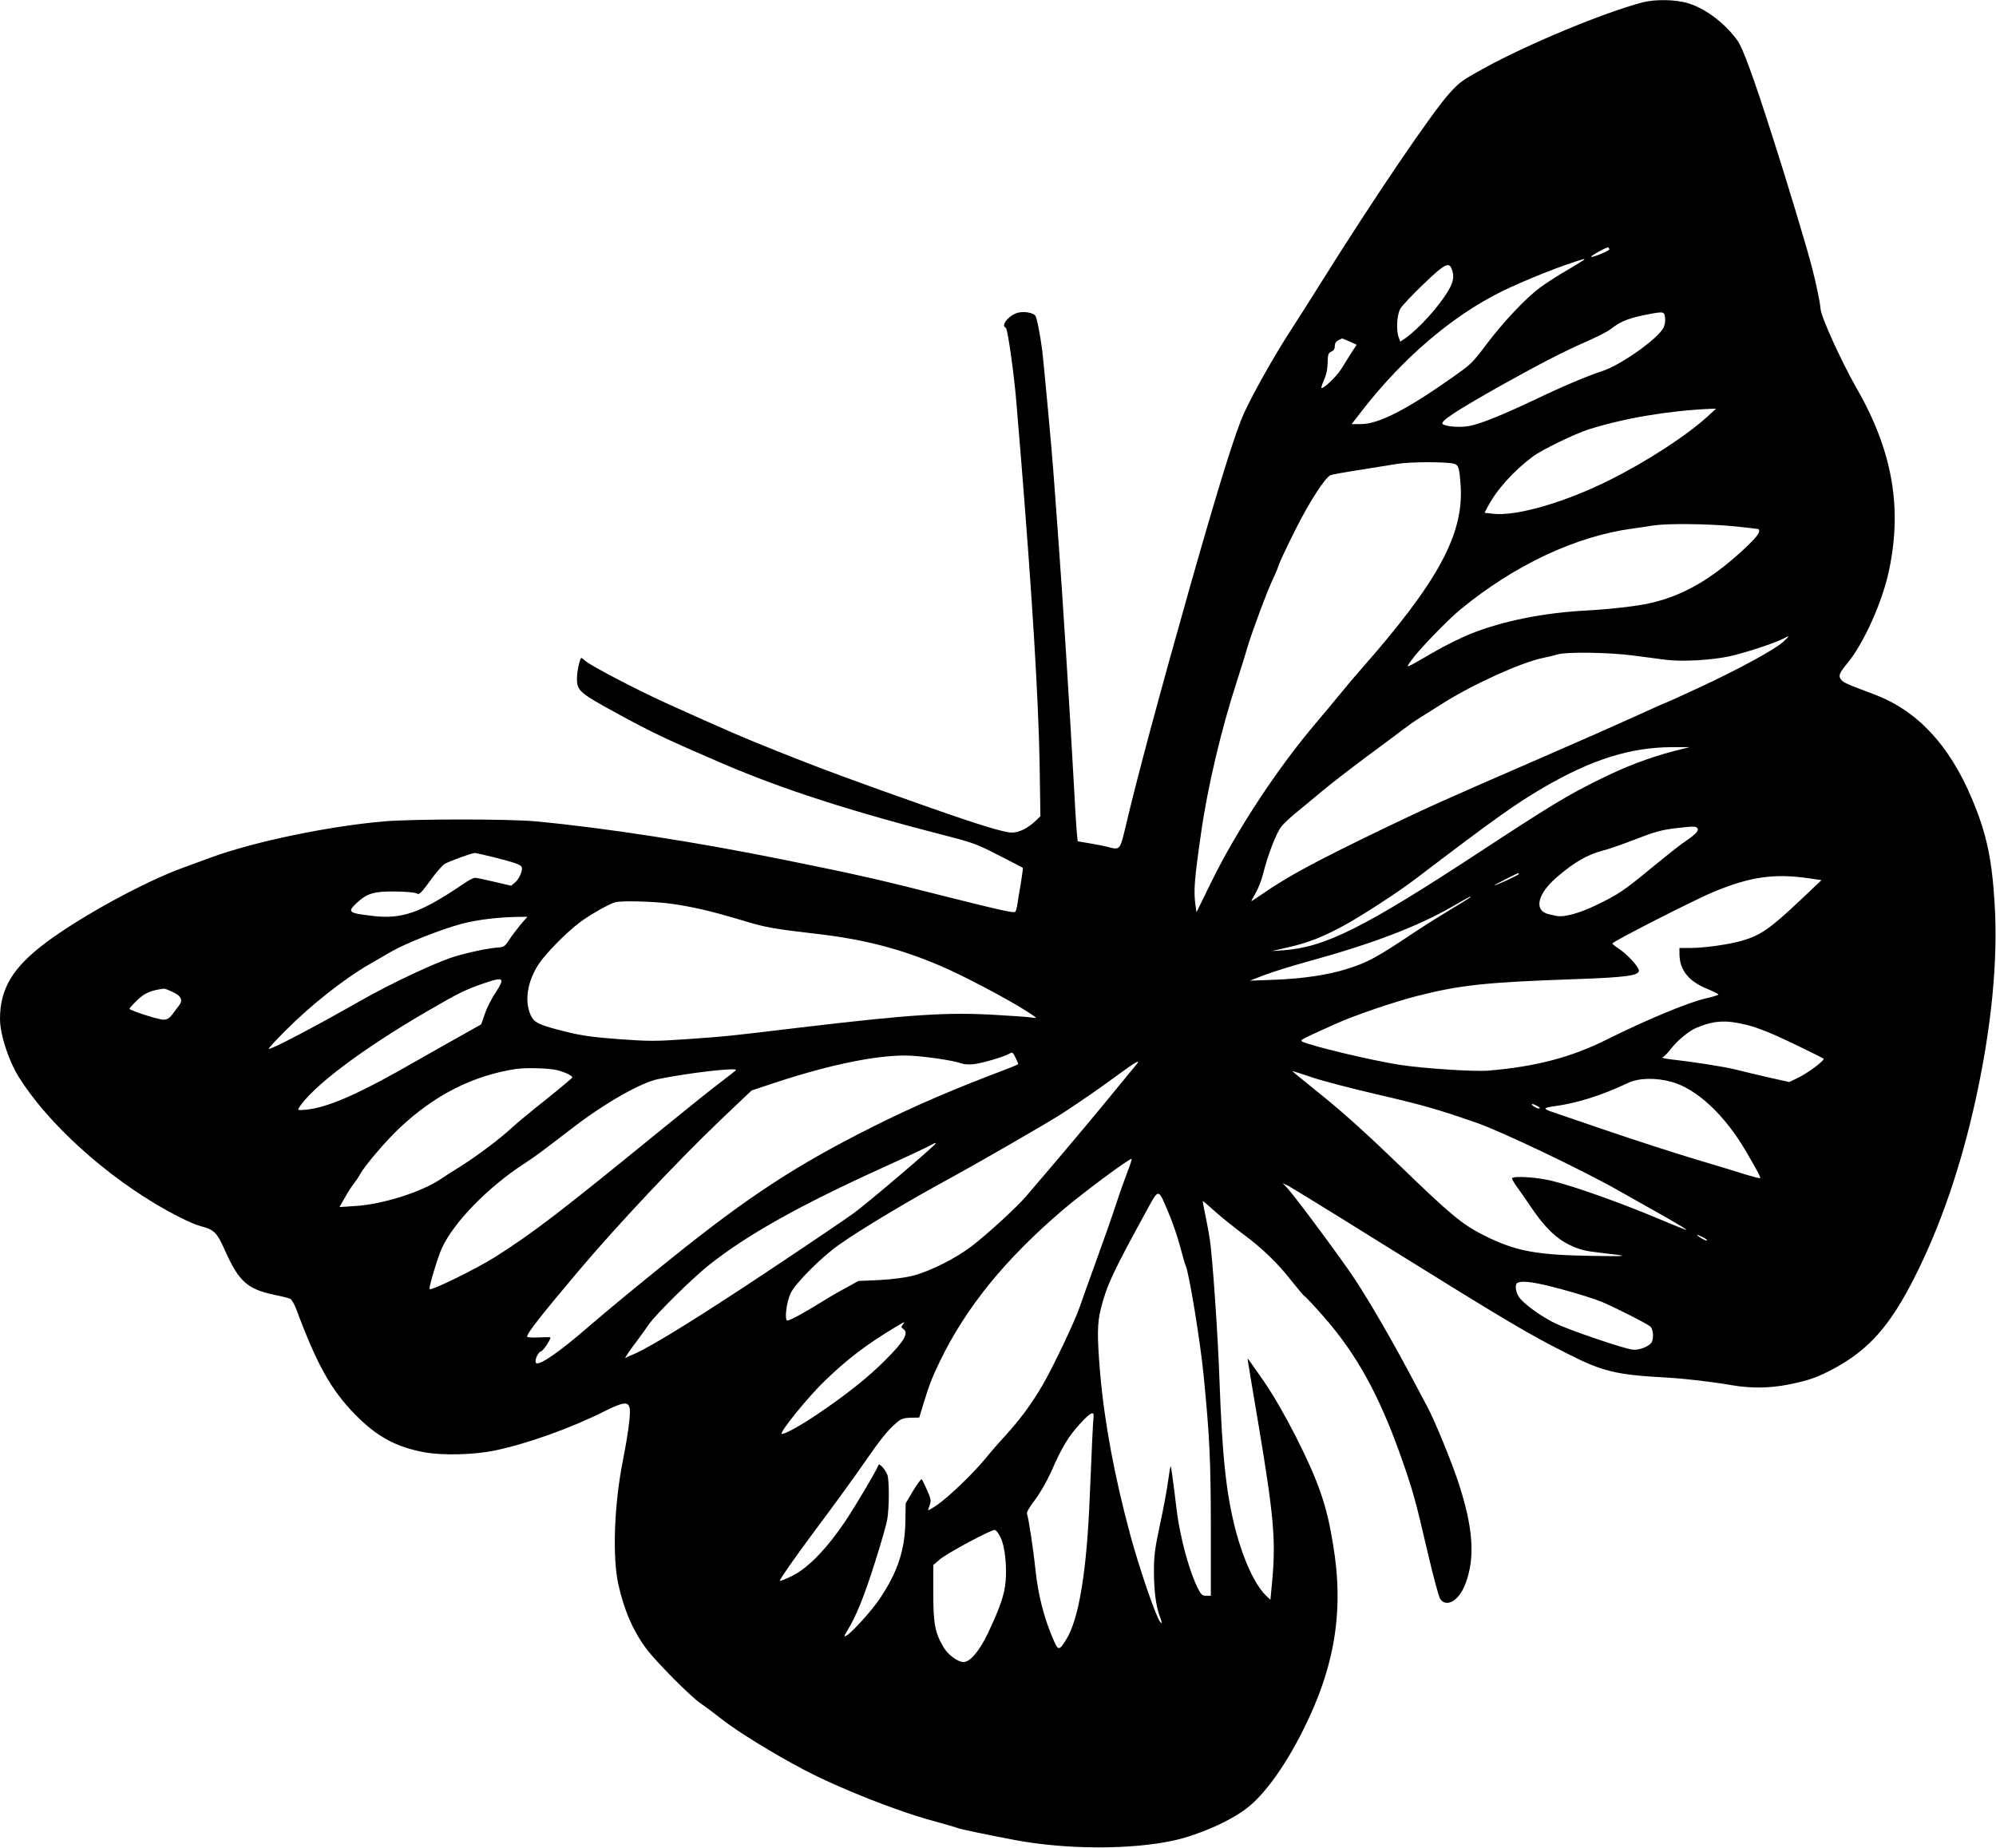
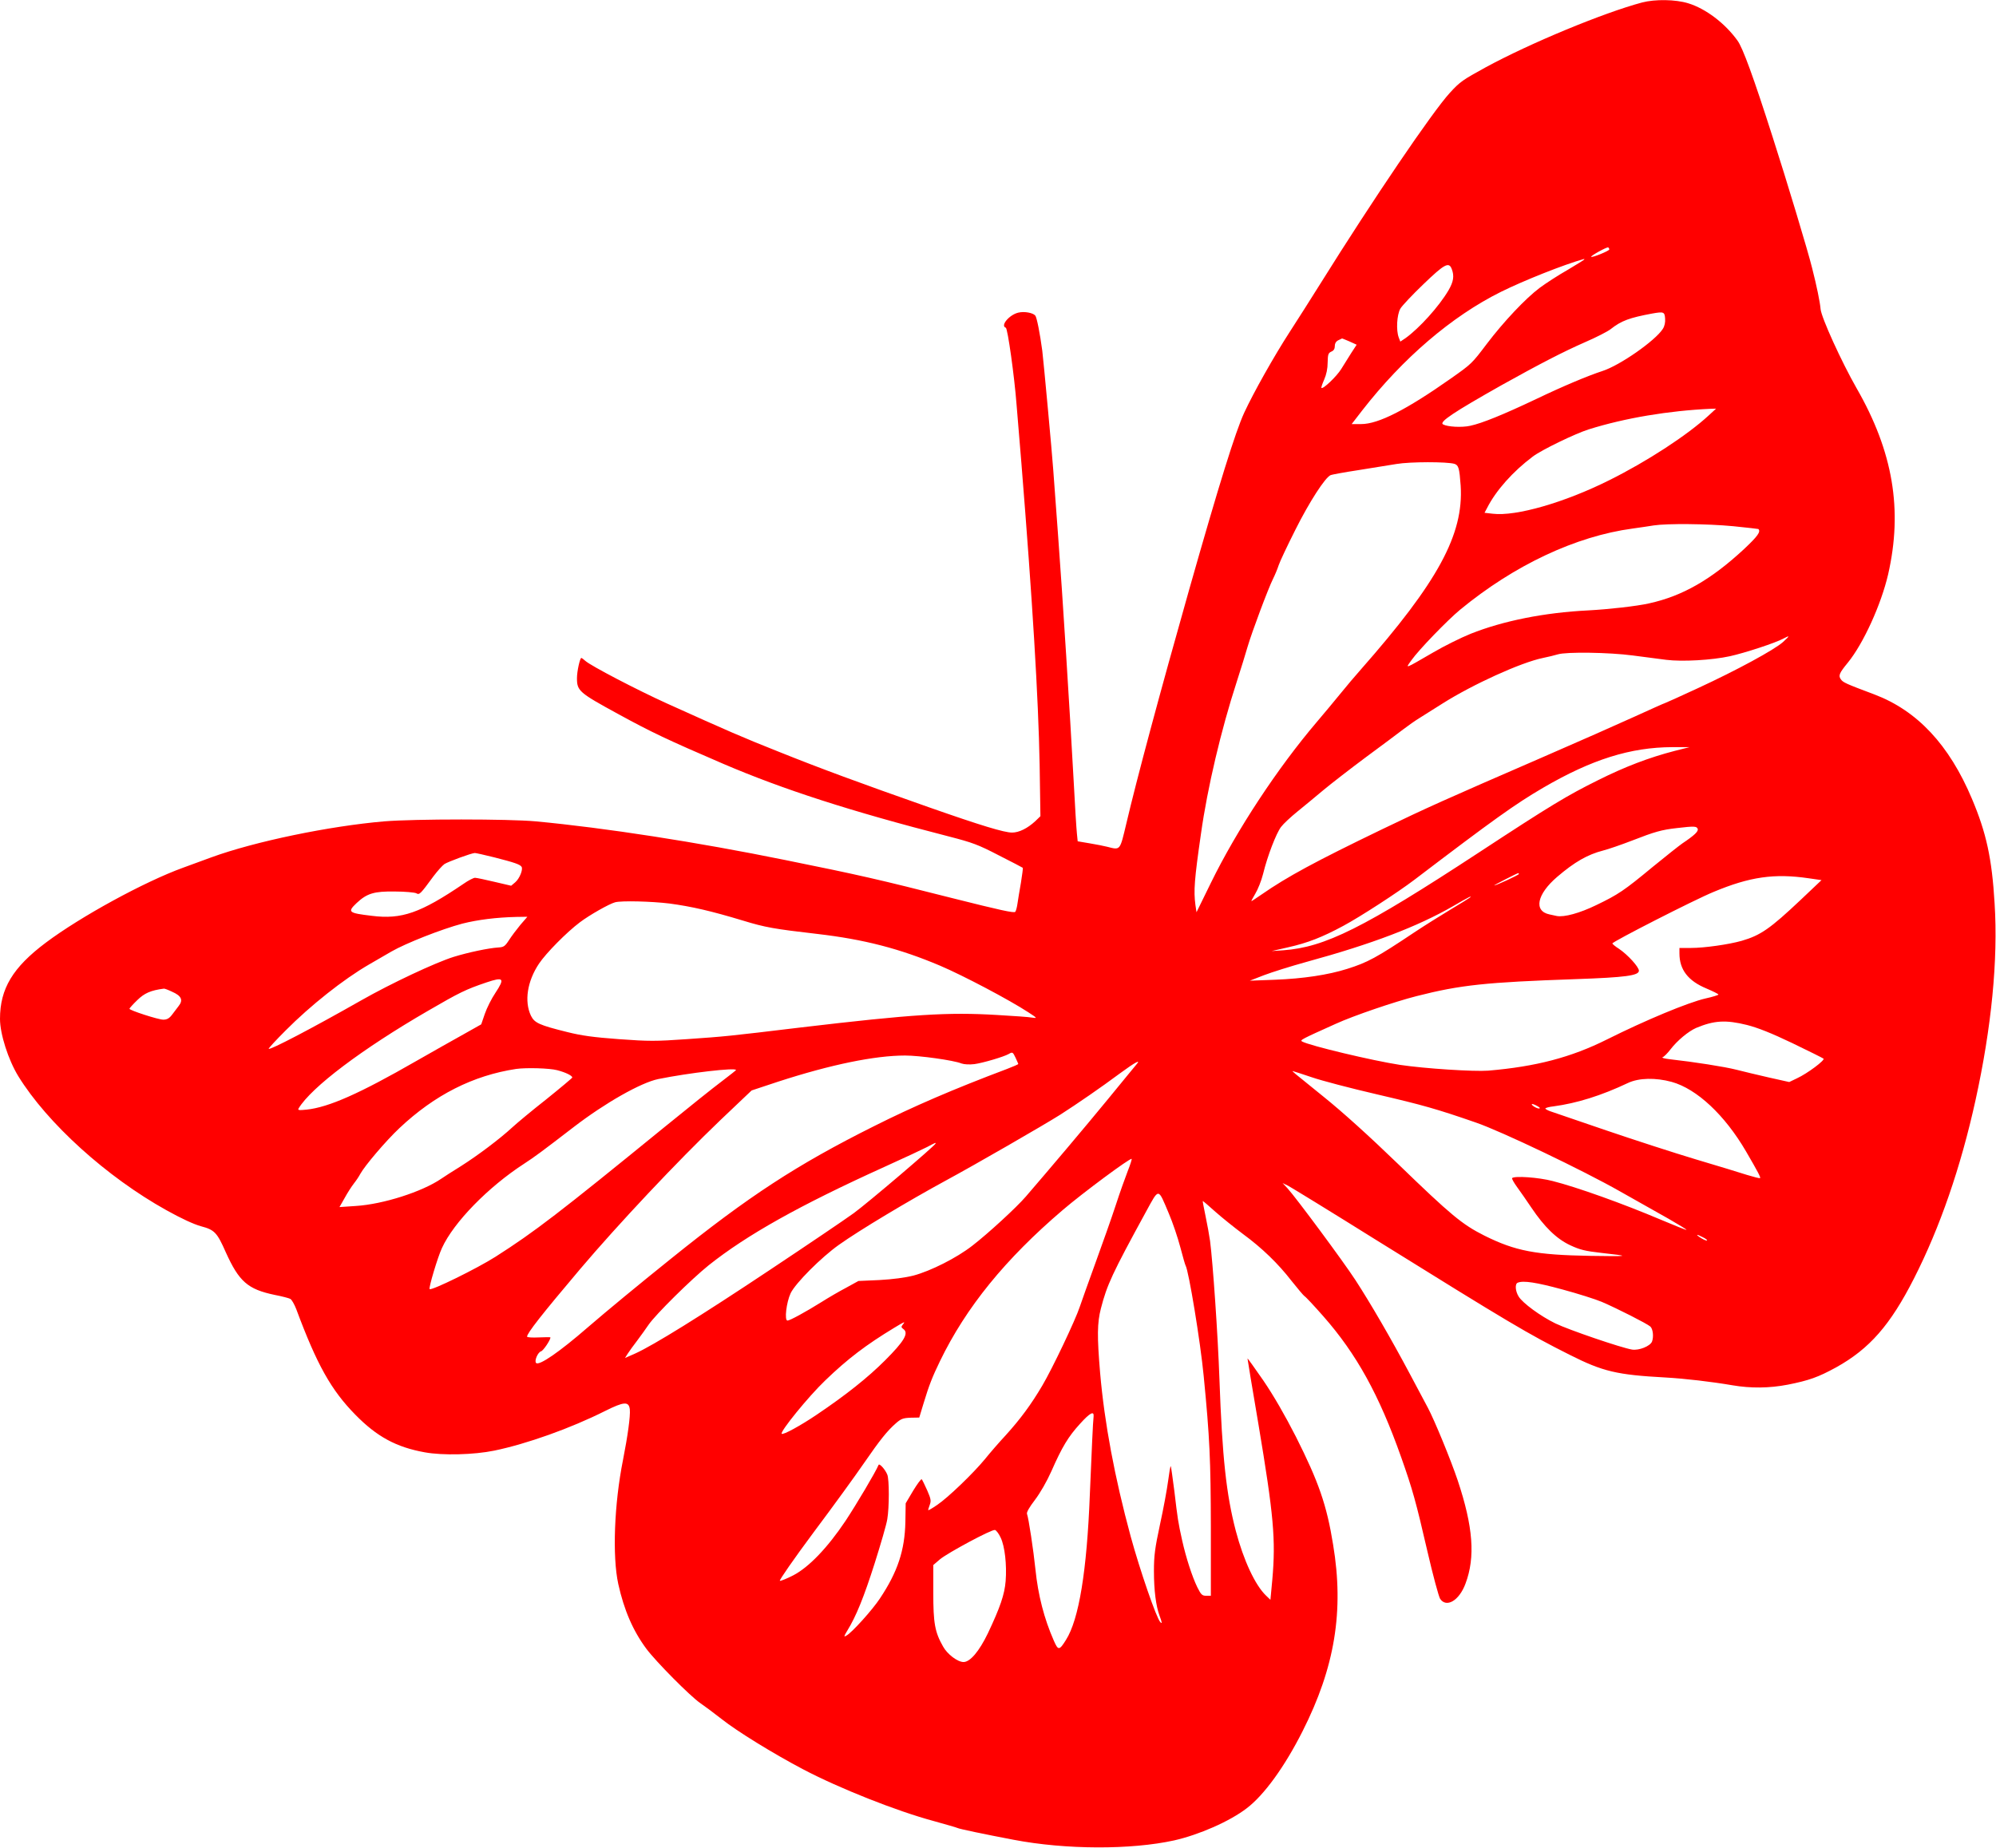
<svg xmlns="http://www.w3.org/2000/svg" version="1.0" width="1280pt" height="1185pt" viewBox="0 0 1280 1185" preserveAspectRatio="xMidYMid meet">
-   <g transform="translate(0,1185) scale(0.1,-0.1)" fill="#000000" stroke="none">
+   <g transform="translate(0,1185) scale(0.1,-0.1)" fill="#FF0000" stroke="none">
    <path d="M10530 11834 c-250 -67 -720 -262 -1003 -416 -146 -80 -164 -92 -229 -163 -112 -122 -492 -682 -831 -1225 -60 -96 -149 -236 -197 -310 -99 -153 -232 -389 -291 -517 -56 -121 -161 -458 -354 -1138 -187 -660 -336 -1215 -402 -1497 -42 -176 -37 -171 -123 -149 -19 5 -70 15 -112 22 l-77 13 -5 50 c-3 28 -13 182 -21 341 -23 422 -71 1189 -100 1575 -14 184 -27 373 -31 420 -7 102 -62 696 -70 760 -15 112 -35 214 -45 226 -15 18 -70 28 -108 19 -58 -13 -118 -84 -81 -97 12 -4 55 -310 69 -493 6 -71 20 -240 31 -375 71 -882 109 -1504 117 -1935 l5 -330 -33 -32 c-50 -46 -104 -73 -149 -73 -50 0 -199 45 -535 163 -444 156 -696 249 -960 355 -239 95 -319 130 -718 310 -192 87 -489 242 -523 273 -11 10 -23 19 -26 19 -9 0 -28 -86 -28 -129 0 -82 12 -93 265 -231 210 -115 313 -164 673 -319 383 -164 815 -304 1447 -466 151 -39 187 -52 320 -121 83 -42 152 -78 154 -80 2 -2 -4 -45 -12 -96 -9 -51 -19 -111 -22 -133 -3 -22 -9 -46 -14 -53 -6 -10 -100 11 -402 87 -473 120 -594 148 -1074 245 -566 115 -1152 206 -1600 248 -174 16 -775 16 -970 0 -352 -30 -831 -129 -1110 -231 -44 -16 -125 -46 -180 -66 -249 -90 -660 -315 -881 -481 -212 -159 -294 -295 -294 -489 0 -97 53 -262 117 -367 186 -302 567 -647 950 -860 95 -53 175 -90 222 -103 87 -23 103 -40 159 -167 85 -188 141 -237 312 -273 47 -9 93 -21 102 -26 9 -5 26 -35 38 -66 132 -355 223 -518 378 -676 139 -142 263 -209 446 -242 114 -21 315 -16 446 11 208 43 489 143 710 254 122 61 153 63 159 10 4 -43 -13 -167 -44 -325 -56 -280 -69 -617 -30 -795 37 -167 94 -299 180 -415 62 -83 281 -304 345 -348 25 -17 87 -63 138 -103 98 -78 332 -222 522 -322 232 -122 600 -268 838 -332 78 -22 146 -41 151 -44 9 -6 177 -41 361 -76 334 -64 753 -65 1030 -4 159 36 356 122 465 206 111 84 243 266 358 494 207 409 267 771 196 1197 -41 255 -93 403 -239 693 -70 137 -142 262 -208 359 -56 81 -102 145 -102 142 0 -4 31 -193 70 -421 98 -586 112 -740 89 -999 l-12 -128 -28 27 c-70 67 -144 226 -194 415 -61 233 -87 471 -105 974 -10 285 -42 745 -60 885 -5 36 -18 108 -29 160 -11 52 -19 96 -18 97 1 1 38 -30 82 -70 44 -39 123 -102 175 -141 124 -91 226 -190 312 -301 39 -49 76 -93 83 -98 8 -4 62 -62 121 -129 213 -242 358 -504 500 -906 72 -204 93 -278 168 -603 35 -152 72 -288 81 -303 40 -61 123 -12 163 97 64 170 49 365 -50 662 -44 131 -150 389 -192 467 -13 24 -65 122 -116 218 -117 220 -251 451 -348 600 -78 120 -382 530 -436 589 l-31 33 35 -17 c19 -10 274 -166 565 -348 854 -531 973 -602 1240 -736 214 -108 303 -129 615 -146 125 -7 296 -27 430 -50 117 -20 236 -19 355 4 136 27 195 48 310 111 214 119 347 271 499 570 166 326 300 713 395 1145 102 464 145 899 122 1261 -17 288 -53 452 -145 670 -146 347 -351 566 -626 670 -184 69 -201 77 -215 97 -17 24 -10 40 45 107 100 123 213 372 258 565 95 415 32 788 -202 1195 -97 170 -226 453 -231 508 -3 41 -25 149 -54 262 -26 107 -165 567 -253 840 -123 385 -192 574 -226 620 -80 111 -204 205 -316 239 -81 25 -212 27 -296 5z m-210 -1584 c0 -9 -110 -54 -116 -47 -6 5 100 64 109 60 4 -2 7 -8 7 -13z m-160 -64 c0 -2 -48 -32 -107 -67 -60 -34 -140 -86 -179 -115 -91 -68 -232 -218 -339 -359 -96 -127 -98 -129 -230 -222 -287 -202 -466 -293 -576 -293 l-61 0 68 88 c260 334 573 603 889 760 143 71 403 175 533 211 1 1 2 -1 2 -3z m-850 -62 c17 -44 11 -81 -21 -136 -61 -104 -188 -244 -276 -307 l-33 -22 -10 26 c-18 47 -12 146 10 185 11 19 78 90 148 157 135 130 164 146 182 97z m1368 -317 c2 -24 -3 -49 -15 -67 -48 -75 -275 -234 -388 -270 -92 -30 -252 -97 -425 -180 -209 -99 -346 -155 -422 -171 -54 -12 -145 -7 -174 9 -27 15 66 77 376 252 244 136 395 214 534 275 72 31 146 69 165 84 68 54 121 73 266 100 74 13 80 11 83 -32z m-2024 -147 l46 -21 -34 -52 c-18 -29 -47 -75 -65 -104 -30 -48 -117 -131 -127 -121 -2 3 6 27 18 54 14 32 22 70 22 109 1 52 4 61 24 70 15 6 22 18 22 36 0 17 8 30 23 37 12 6 23 11 23 11 1 1 22 -8 48 -19z m2302 -476 c-137 -126 -393 -293 -636 -414 -286 -143 -598 -233 -747 -215 l-53 6 17 32 c57 112 166 234 293 329 55 42 272 147 358 174 232 73 514 120 782 132 l35 1 -49 -45z m-1629 -309 c27 -9 32 -28 40 -140 20 -313 -146 -618 -641 -1180 -34 -38 -93 -108 -131 -155 -38 -47 -106 -128 -150 -180 -253 -297 -514 -694 -680 -1033 l-92 -188 -7 47 c-12 91 -7 161 36 459 41 292 129 665 228 969 27 83 58 185 70 226 28 96 133 376 164 438 13 26 29 65 36 87 7 22 55 124 107 227 89 178 192 338 227 351 8 3 86 18 173 31 87 14 199 32 248 40 89 15 324 15 372 1z m1788 -400 c87 -9 160 -17 161 -18 17 -17 -4 -46 -91 -128 -211 -196 -395 -302 -610 -349 -79 -18 -259 -38 -390 -45 -281 -14 -546 -67 -754 -150 -62 -25 -169 -78 -239 -119 -190 -110 -181 -107 -141 -51 47 67 231 257 312 324 347 286 742 472 1107 521 47 7 108 15 135 20 85 13 342 11 510 -5z m319 -743 c-56 -50 -295 -180 -546 -296 -114 -53 -210 -96 -212 -96 -3 0 -90 -39 -193 -86 -103 -47 -372 -166 -598 -264 -629 -273 -729 -318 -1020 -458 -433 -209 -610 -305 -773 -418 -35 -24 -65 -44 -67 -44 -2 0 9 21 25 48 16 26 39 83 50 127 28 115 84 260 115 301 15 20 61 63 103 97 42 34 117 96 167 138 49 41 173 137 275 213 102 75 210 156 240 179 30 23 77 56 105 73 27 17 93 58 146 92 193 122 502 263 644 292 33 7 76 17 95 23 54 17 329 13 480 -7 74 -10 171 -22 215 -28 104 -13 293 -2 408 23 96 21 294 86 343 113 44 23 43 19 -2 -22z m-694 -698 c-166 -43 -320 -102 -490 -187 -200 -99 -306 -163 -768 -466 -737 -483 -986 -607 -1253 -626 l-74 -5 105 24 c125 28 220 65 355 138 108 58 350 215 455 295 506 385 647 486 825 590 312 182 560 260 830 261 l110 0 -95 -24z m147 -500 c6 -16 -20 -41 -99 -94 -20 -14 -105 -81 -188 -149 -186 -154 -222 -178 -363 -246 -107 -52 -206 -79 -254 -70 -10 2 -30 6 -46 10 -103 21 -82 129 49 241 111 95 194 143 295 169 32 8 116 37 186 64 144 56 188 69 288 80 111 13 125 12 132 -5z m-7717 -183 c129 -33 165 -45 175 -61 10 -17 -13 -75 -41 -99 l-26 -22 -107 25 c-59 14 -115 26 -125 26 -9 0 -43 -17 -74 -39 -276 -187 -396 -229 -587 -205 -151 18 -159 24 -98 82 66 62 112 76 245 74 65 0 126 -6 137 -11 21 -12 25 -8 111 109 25 33 56 68 70 78 23 15 172 70 195 71 6 0 62 -12 125 -28z m6570 -107 c0 -6 -147 -74 -158 -73 -6 0 148 79 155 79 2 0 3 -3 3 -6z m1858 -27 l83 -12 -134 -127 c-196 -185 -257 -227 -377 -262 -84 -24 -241 -46 -325 -46 l-75 0 0 -35 c0 -104 55 -176 173 -225 42 -18 77 -35 77 -39 0 -3 -37 -15 -83 -25 -112 -26 -382 -138 -632 -263 -230 -115 -455 -174 -761 -200 -92 -7 -405 13 -566 37 -176 27 -579 123 -628 150 -15 9 -5 14 215 113 116 53 378 142 519 178 282 72 446 89 1021 109 320 11 405 23 405 54 0 24 -71 102 -127 140 -24 15 -43 31 -43 35 0 11 524 279 648 330 234 98 391 120 610 88z m-2173 -125 c-6 -5 -62 -39 -125 -77 -63 -38 -167 -103 -230 -145 -244 -163 -300 -193 -430 -234 -123 -39 -283 -63 -465 -70 l-160 -6 90 35 c50 19 173 58 275 86 420 115 711 226 940 358 99 58 126 71 105 53z m-5132 -37 c142 -19 268 -48 473 -110 141 -43 197 -53 474 -85 302 -35 532 -95 789 -204 148 -63 442 -218 566 -299 57 -37 58 -39 25 -34 -19 4 -120 11 -225 17 -317 19 -540 5 -1260 -80 -465 -56 -485 -58 -731 -75 -200 -14 -242 -14 -435 0 -164 12 -241 23 -329 45 -182 45 -212 59 -235 105 -44 92 -24 222 52 335 45 67 176 200 261 264 62 47 189 119 227 129 43 11 233 6 348 -8z m-956 -137 c-24 -29 -57 -73 -73 -98 -26 -40 -34 -45 -69 -47 -62 -4 -191 -31 -285 -60 -116 -36 -402 -170 -595 -280 -313 -178 -583 -319 -592 -310 -2 3 47 56 109 118 160 161 371 328 533 422 38 22 104 60 145 84 94 54 323 144 455 179 99 25 217 40 348 43 l69 1 -45 -52z m-160 -436 c-25 -37 -55 -97 -68 -135 l-23 -67 -110 -62 c-61 -34 -200 -112 -308 -174 -362 -208 -560 -296 -702 -311 -49 -5 -58 -4 -51 8 81 135 407 381 830 626 203 118 242 137 375 182 110 37 119 27 57 -67z m-2073 7 c59 -26 72 -53 42 -91 -11 -15 -31 -41 -44 -58 -17 -22 -32 -30 -55 -30 -32 0 -217 60 -217 70 0 3 22 28 50 55 46 45 86 63 171 74 4 1 28 -8 53 -20z m10099 -213 c70 -18 154 -51 290 -116 106 -51 196 -96 201 -100 10 -10 -103 -95 -170 -126 l-50 -24 -130 29 c-71 16 -165 39 -209 50 -74 19 -272 50 -425 67 -36 4 -57 10 -48 13 9 3 32 26 51 51 43 56 114 115 164 137 115 48 189 53 326 19z m-4690 -211 c9 -20 17 -37 17 -39 0 -3 -33 -17 -72 -32 -345 -130 -602 -241 -853 -367 -496 -248 -804 -449 -1302 -850 -208 -167 -409 -333 -532 -439 -184 -160 -314 -249 -333 -230 -13 13 11 69 32 75 14 4 60 72 60 89 0 2 -34 2 -75 0 -41 -2 -75 0 -75 5 0 22 93 141 340 433 245 289 622 690 900 956 l200 190 172 57 c336 109 618 167 812 167 92 0 310 -30 362 -51 17 -6 51 -8 83 -4 53 7 189 47 220 65 24 14 26 13 44 -25z m775 -42 c-8 -10 -91 -110 -183 -223 -146 -178 -376 -450 -526 -624 -61 -71 -244 -239 -344 -316 -100 -78 -267 -162 -376 -191 -55 -14 -132 -24 -219 -29 l-135 -6 -80 -44 c-44 -23 -114 -64 -155 -90 -104 -65 -205 -120 -220 -120 -21 0 -7 117 20 175 31 65 197 231 310 311 132 94 446 282 685 412 187 101 629 356 735 423 109 70 259 173 384 266 97 71 135 91 104 56z m-3715 -37 c54 -14 97 -35 97 -47 0 -3 -75 -66 -167 -140 -93 -73 -190 -154 -218 -180 -79 -73 -221 -180 -330 -249 -55 -34 -111 -70 -125 -80 -123 -84 -373 -164 -549 -175 l-104 -7 33 58 c18 33 45 75 60 94 15 19 33 46 40 60 29 53 163 211 251 294 227 214 473 338 749 380 64 9 214 5 263 -8z m1147 1 c0 -2 -42 -35 -92 -73 -51 -38 -216 -170 -368 -294 -676 -551 -832 -671 -1083 -831 -118 -75 -411 -219 -422 -207 -7 7 51 203 79 263 75 165 297 392 527 541 69 45 111 76 319 236 202 155 430 284 541 307 197 40 499 75 499 58z m3691 -46 c63 -22 251 -71 419 -110 296 -69 384 -94 635 -181 163 -56 686 -306 925 -442 107 -60 248 -140 312 -176 64 -37 115 -68 113 -70 -2 -2 -74 27 -162 64 -245 104 -541 210 -696 249 -92 24 -244 34 -260 19 -3 -4 11 -29 32 -58 20 -28 62 -87 91 -131 84 -125 162 -201 250 -242 62 -29 95 -37 200 -49 190 -21 184 -23 -70 -19 -352 6 -482 31 -681 130 -143 72 -214 131 -554 460 -184 178 -358 335 -475 429 -209 169 -206 166 -199 166 3 0 57 -18 120 -39z m2309 -30 c162 -45 341 -213 477 -446 78 -134 95 -167 90 -171 -2 -3 -40 7 -83 20 -43 14 -191 59 -329 100 -137 41 -396 125 -575 186 -179 61 -340 116 -357 122 -18 6 -33 15 -33 18 0 4 24 11 53 14 148 20 304 68 477 150 70 33 177 35 280 7z m-860 -156 c16 -9 19 -14 9 -15 -8 0 -24 7 -35 15 -24 18 -7 19 26 0z m-3860 -239 c0 -11 -437 -383 -525 -447 -55 -40 -296 -203 -535 -362 -444 -296 -749 -485 -866 -538 l-66 -29 17 27 c10 16 37 53 60 83 23 30 56 77 74 103 45 66 275 293 386 382 244 194 580 383 1125 630 124 56 248 114 275 128 55 29 55 29 55 23z m1232 -177 c-16 -41 -51 -139 -77 -219 -26 -80 -85 -246 -130 -370 -45 -124 -90 -250 -100 -280 -28 -86 -177 -399 -241 -507 -72 -122 -140 -214 -235 -319 -41 -44 -101 -113 -133 -153 -76 -92 -238 -248 -307 -294 -29 -20 -55 -35 -56 -33 -2 1 3 16 9 33 10 27 8 39 -16 94 -16 35 -31 67 -35 71 -4 4 -28 -29 -55 -73 l-48 -81 -2 -121 c-4 -180 -49 -318 -163 -489 -47 -72 -182 -222 -216 -239 -17 -10 -16 -5 7 33 56 91 106 214 175 431 39 123 76 250 81 283 13 76 13 256 0 286 -13 33 -51 75 -56 62 -19 -46 -142 -253 -212 -359 -116 -173 -235 -297 -335 -349 -41 -21 -80 -37 -86 -35 -6 2 91 142 216 310 126 168 271 368 323 444 105 152 149 207 206 257 32 28 45 33 93 35 l56 1 27 89 c36 119 57 172 106 273 167 345 419 655 787 969 126 108 433 336 442 328 2 -3 -9 -38 -25 -78z m263 -271 c25 -58 58 -156 74 -217 16 -60 31 -114 34 -118 20 -33 95 -489 116 -708 39 -398 45 -540 46 -970 l0 -440 -30 0 c-26 0 -33 7 -57 55 -33 68 -72 188 -97 300 -26 117 -29 138 -50 316 -11 85 -21 157 -23 160 -3 2 -10 -40 -17 -94 -7 -53 -30 -179 -52 -279 -33 -154 -39 -201 -39 -300 0 -124 13 -224 36 -286 16 -43 18 -55 5 -41 -25 25 -131 334 -190 549 -103 380 -168 727 -196 1048 -20 237 -19 322 5 415 39 151 71 221 289 620 85 155 76 156 146 -10z m3426 -154 c17 -8 29 -18 26 -20 -3 -3 -20 4 -38 15 -40 25 -31 28 12 5z m-903 -334 c100 -27 214 -63 254 -80 100 -43 289 -139 311 -158 17 -15 23 -65 11 -97 -12 -29 -83 -58 -128 -51 -68 11 -405 126 -492 168 -96 47 -209 130 -235 172 -22 35 -25 82 -6 89 36 15 119 2 285 -43z m-4229 -226 c-11 -14 -10 -18 5 -29 35 -26 4 -78 -118 -200 -110 -110 -249 -221 -439 -349 -102 -69 -215 -131 -224 -122 -13 12 172 240 279 342 144 139 263 229 443 338 68 41 73 43 54 20z m1224 -590 c-4 -29 -12 -213 -24 -499 -19 -491 -70 -802 -153 -933 -43 -69 -50 -69 -78 -5 -62 141 -101 291 -118 458 -12 118 -44 330 -54 355 -4 10 15 43 51 90 34 45 76 118 105 183 69 157 109 223 184 305 64 71 91 85 87 46z m-596 -776 c27 -56 40 -175 32 -279 -7 -86 -35 -168 -114 -335 -56 -116 -114 -184 -156 -184 -38 0 -104 50 -131 99 -53 93 -63 150 -63 345 l0 178 43 37 c51 42 330 192 352 188 8 -1 25 -23 37 -49z" />
  </g>
</svg>
